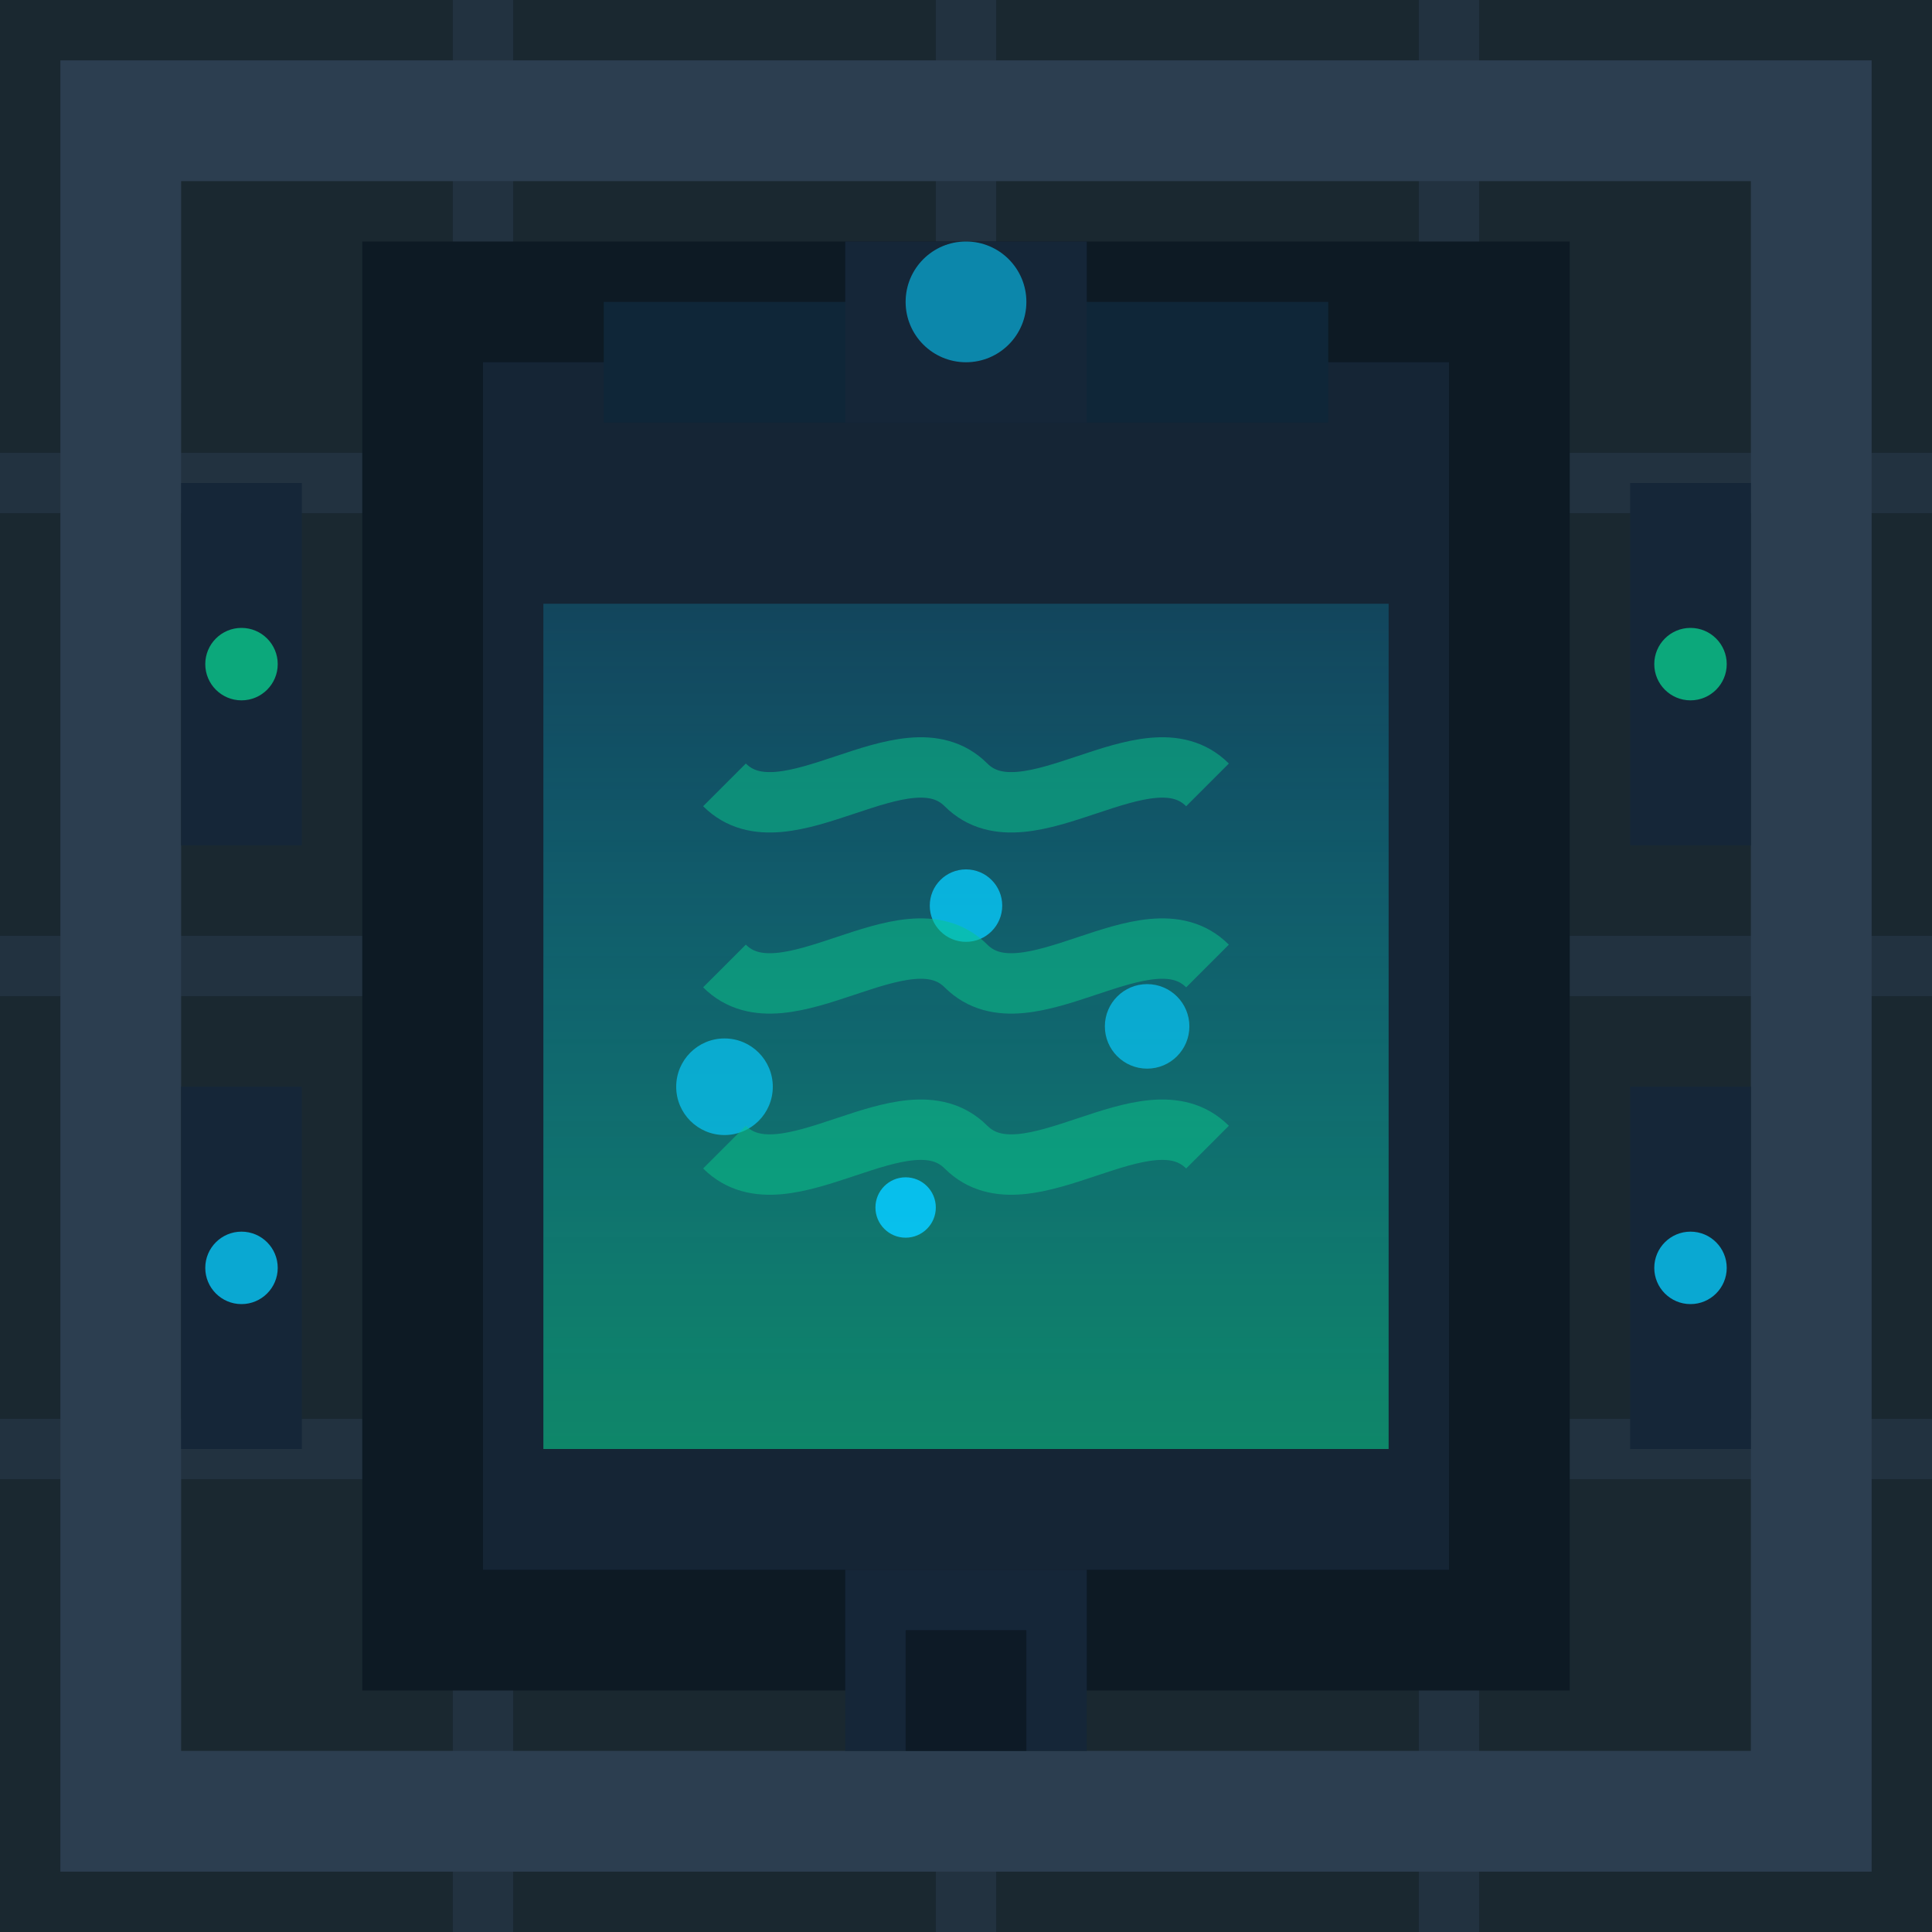
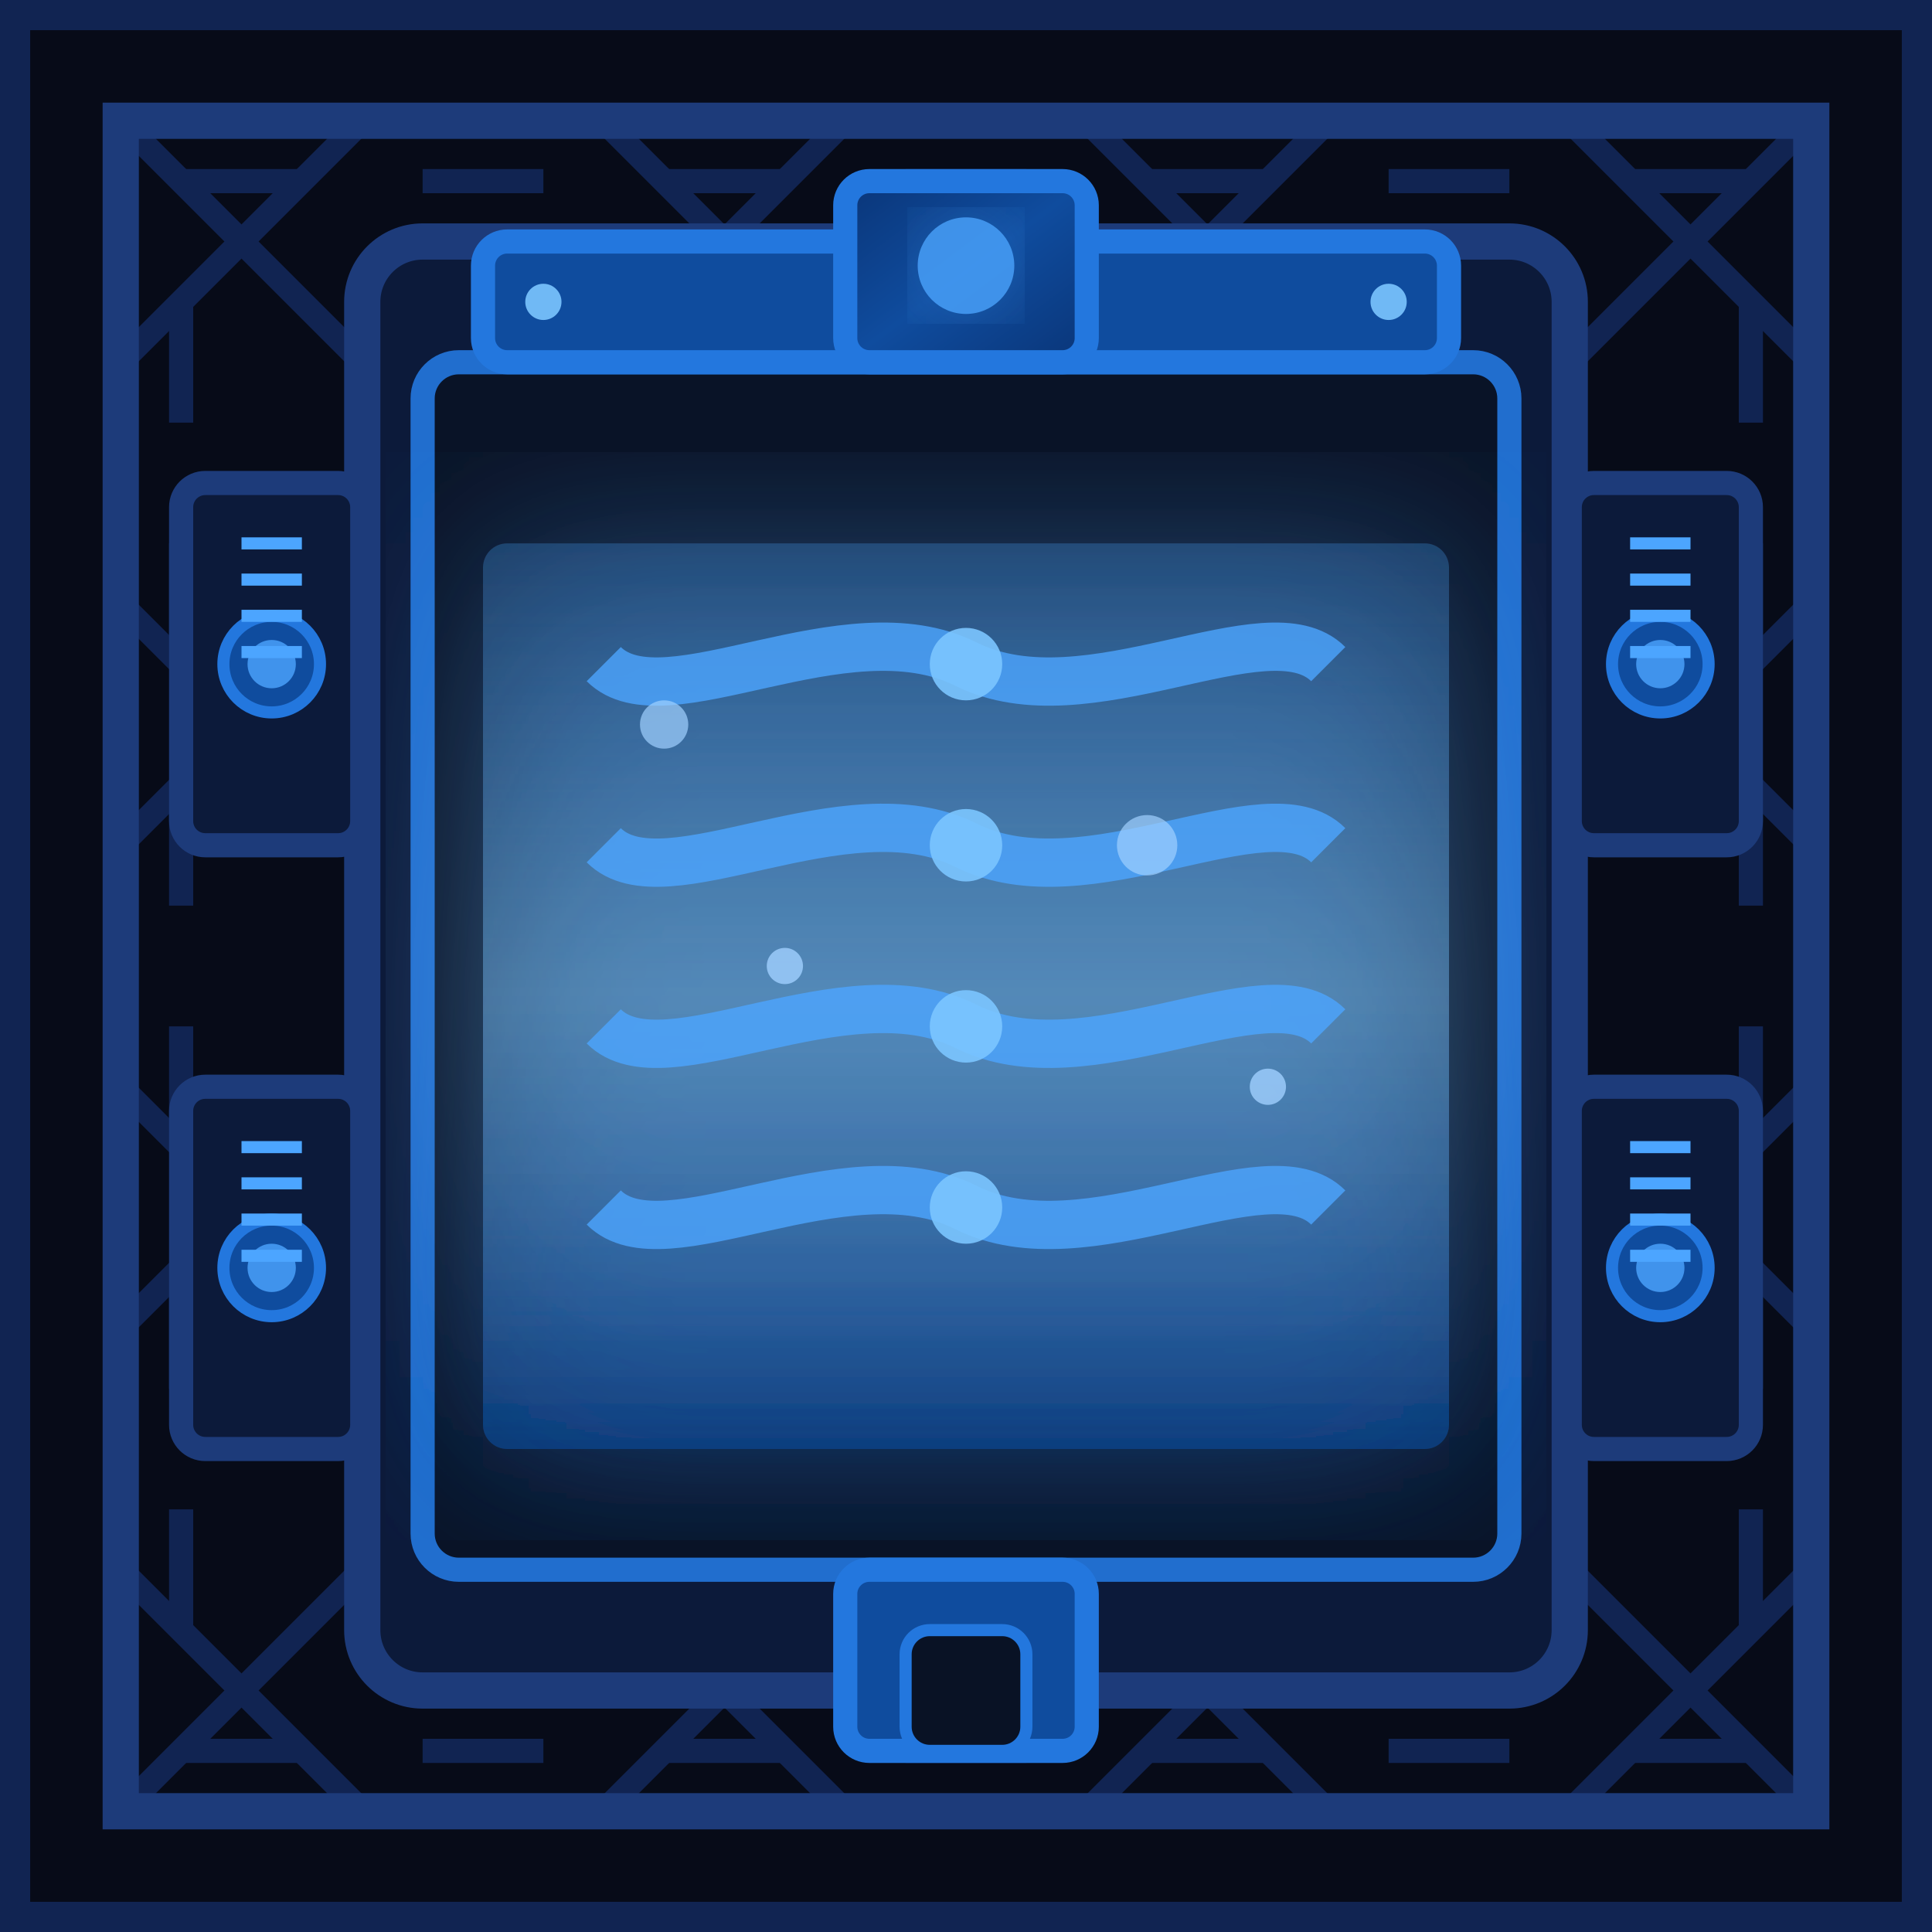
<svg xmlns="http://www.w3.org/2000/svg" width="16" height="16" viewBox="0 0 16 16">
-   <rect width="16" height="16" fill="#1a2830" />
-   <path d="M0,0 L16,0 L16,16 L0,16 Z" fill="#1a2830" />
-   <path d="M0,4 L16,4 M0,8 L16,8 M0,12 L16,12 M4,0 L4,16 M8,0 L8,16 M12,0 L12,16" stroke="#223240" stroke-width="0.5" />
-   <rect x="1" y="1" width="14" height="14" fill="none" stroke="#2c3e50" stroke-width="1" />
-   <rect x="3" y="2" width="10" height="12" fill="#0d1a24" />
-   <rect x="4" y="3" width="8" height="10" fill="#152535" />
  <defs>
+     <filter id="glow">
+       <feGaussianBlur stdDeviation="0.5" result="blur" />
+       <feComposite in="SourceGraphic" in2="blur" operator="over" />
+     </filter>
+     <filter id="liquidGlow">
+       <feGaussianBlur stdDeviation="0.8" result="blur" />
+       <feComposite in="SourceGraphic" in2="blur" operator="over" />
+     </filter>
    <linearGradient id="liquidGradient" x1="0%" y1="0%" x2="0%" y2="100%">
-       <stop offset="0%" stop-color="#07c8f9" stop-opacity="0.2" />
-       <stop offset="100%" stop-color="#0ac88c" stop-opacity="0.6" />
+       <stop offset="0%" stop-color="#4ca5ff" stop-opacity="0.3" />
+       <stop offset="50%" stop-color="#7bc5ff" stop-opacity="0.5" />
+       <stop offset="100%" stop-color="#0f4c9e" stop-opacity="0.7" />
    </linearGradient>
+     <linearGradient id="frameGradient" x1="0%" y1="0%" x2="100%" y2="100%">
+       <stop offset="0%" stop-color="#0a3578" />
+       <stop offset="50%" stop-color="#0f4c9e" />
+       <stop offset="100%" stop-color="#0a3578" />
+     </linearGradient>
+     <pattern id="techPattern" patternUnits="userSpaceOnUse" width="4" height="4">
+       <rect width="4" height="4" fill="#070b18" />
+       <path d="M0,0 L4,4" stroke="#112452" stroke-width="0.2" />
+       <path d="M4,0 L0,4" stroke="#112452" stroke-width="0.2" />
+     </pattern>
  </defs>
-   <rect x="4.5" y="5" width="7" height="7" fill="url(#liquidGradient)" />
-   <circle cx="6" cy="9" r="0.4" fill="#07c8f9" opacity="0.7" />
-   <circle cx="8" cy="7.5" r="0.3" fill="#07c8f9" opacity="0.8" />
-   <circle cx="9.5" cy="8.5" r="0.35" fill="#07c8f9" opacity="0.7" />
-   <circle cx="7.5" cy="10" r="0.25" fill="#07c8f9" opacity="0.9" />
-   <rect x="5" y="2.5" width="6" height="1" fill="#0f2638" />
-   <rect x="7" y="2" width="2" height="1.5" fill="#152638" />
-   <circle cx="8" cy="2.5" r="0.5" fill="#07c8f9" opacity="0.6" />
-   <rect x="1.5" y="4" width="1" height="3" fill="#152638" />
-   <circle cx="2" cy="5.5" r="0.3" fill="#0ac88c" opacity="0.8" />
-   <rect x="1.5" y="9" width="1" height="3" fill="#152638" />
-   <circle cx="2" cy="10.5" r="0.3" fill="#07c8f9" opacity="0.8" />
-   <rect x="13.5" y="4" width="1" height="3" fill="#152638" />
-   <circle cx="14" cy="5.5" r="0.3" fill="#0ac88c" opacity="0.8" />
-   <rect x="13.5" y="9" width="1" height="3" fill="#152638" />
-   <circle cx="14" cy="10.5" r="0.3" fill="#07c8f9" opacity="0.8" />
-   <rect x="7" y="13" width="2" height="1.5" fill="#152638" />
-   <rect x="7.5" y="13.5" width="1" height="1" fill="#0d1a26" />
-   <path d="M6,6.5 C6.5,7 7.5,6 8,6.5 C8.5,7 9.5,6 10,6.5" stroke="#0ac88c" stroke-width="0.5" opacity="0.5" fill="none" />
-   <path d="M6,8 C6.5,8.5 7.5,7.5 8,8 C8.5,8.5 9.5,7.5 10,8" stroke="#0ac88c" stroke-width="0.5" opacity="0.5" fill="none" />
-   <path d="M6,9.5 C6.5,10 7.5,9 8,9.5 C8.5,10 9.5,9 10,9.5" stroke="#0ac88c" stroke-width="0.5" opacity="0.5" fill="none" />
+   <rect width="16" height="16" fill="#070b18" stroke="#112452" stroke-width="0.5" />
+   <rect x="1" y="1" width="14" height="14" fill="url(#techPattern)" stroke="#1d3b7a" stroke-width="0.3" />
+   <rect x="1.5" y="1.5" width="13" height="13" fill="none" stroke="#112452" stroke-width="0.2" stroke-dasharray="1,1" />
+   <rect x="3" y="2" width="10" height="12" rx="0.5" ry="0.5" fill="#0c1a3a" stroke="#1d3b7a" stroke-width="0.3" />
+   <rect x="3.5" y="3" width="9" height="10" rx="0.3" ry="0.3" fill="#091225" stroke="#2377de" stroke-width="0.2" opacity="0.9" />
+   <rect x="4" y="4.5" width="8" height="7.5" rx="0.2" ry="0.2" fill="url(#liquidGradient)" filter="url(#liquidGlow)" opacity="0.9">
+     <animate attributeName="opacity" values="0.7;0.9;0.7" dur="4s" repeatCount="indefinite" />
+   </rect>
+   <path d="M5,5.5 C5.5,6 7,5 8,5.5 C9,6 10.5,5 11,5.5" stroke="#4ca5ff" stroke-width="0.4" opacity="0.8" fill="none">
+     <animate attributeName="opacity" values="0.6;0.8;0.6" dur="3s" repeatCount="indefinite" />
+   </path>
+   <path d="M5,7 C5.5,7.5 7,6.5 8,7 C9,7.5 10.5,6.5 11,7" stroke="#4ca5ff" stroke-width="0.4" opacity="0.8" fill="none">
+     <animate attributeName="opacity" values="0.7;0.9;0.7" dur="3.3s" repeatCount="indefinite" />
+   </path>
+   <path d="M5,8.5 C5.5,9 7,8 8,8.5 C9,9 10.5,8 11,8.5" stroke="#4ca5ff" stroke-width="0.4" opacity="0.8" fill="none">
+     <animate attributeName="opacity" values="0.8;0.6;0.8" dur="3.6s" repeatCount="indefinite" />
+   </path>
+   <path d="M5,10 C5.5,10.5 7,9.5 8,10 C9,10.5 10.5,9.5 11,10" stroke="#4ca5ff" stroke-width="0.4" opacity="0.8" fill="none">
+     <animate attributeName="opacity" values="0.6;0.8;0.6" dur="3.9s" repeatCount="indefinite" />
+   </path>
+   <circle cx="8" cy="5.5" r="0.3" fill="#7bc5ff" opacity="0.9">
+     <animate attributeName="opacity" values="0.7;0.9;0.7" dur="2s" repeatCount="indefinite" />
+   </circle>
+   <circle cx="8" cy="7" r="0.3" fill="#7bc5ff" opacity="0.9">
+     <animate attributeName="opacity" values="0.9;0.7;0.9" dur="2.3s" repeatCount="indefinite" />
+   </circle>
+   <circle cx="8" cy="8.5" r="0.3" fill="#7bc5ff" opacity="0.9">
+     <animate attributeName="opacity" values="0.7;0.9;0.7" dur="2.6s" repeatCount="indefinite" />
+   </circle>
+   <circle cx="8" cy="10" r="0.3" fill="#7bc5ff" opacity="0.9">
+     <animate attributeName="opacity" values="0.9;0.7;0.9" dur="2.9s" repeatCount="indefinite" />
+   </circle>
+   <circle cx="5.5" cy="6" r="0.2" fill="#a0d0ff" opacity="0.7">
+     <animate attributeName="cy" values="9;5;9" dur="5s" repeatCount="indefinite" />
+   </circle>
+   <circle cx="6.5" cy="8" r="0.15" fill="#a0d0ff" opacity="0.8">
+     <animate attributeName="cy" values="11;6;11" dur="6s" repeatCount="indefinite" />
+   </circle>
+   <circle cx="9.5" cy="7" r="0.25" fill="#a0d0ff" opacity="0.7">
+     <animate attributeName="cy" values="10;5;10" dur="5.5s" repeatCount="indefinite" />
+   </circle>
+   <circle cx="10.5" cy="9" r="0.15" fill="#a0d0ff" opacity="0.8">
+     <animate attributeName="cy" values="11;7;11" dur="6.5s" repeatCount="indefinite" />
+   </circle>
+   <rect x="4" y="2" width="8" height="1" rx="0.2" ry="0.2" fill="#0f4c9e" stroke="#2377de" stroke-width="0.2" />
+   <rect x="7" y="1.5" width="2" height="1.5" rx="0.2" ry="0.2" fill="url(#frameGradient)" stroke="#2377de" stroke-width="0.2" />
+   <circle cx="8" cy="2.2" r="0.4" fill="#4ca5ff" filter="url(#glow)" opacity="0.8">
+     <animate attributeName="opacity" values="0.6;0.9;0.6" dur="2s" repeatCount="indefinite" />
+   </circle>
+   <rect x="1.5" y="4" width="1.5" height="3" rx="0.2" ry="0.2" fill="#0c1a3a" stroke="#1d3b7a" stroke-width="0.2" />
+   <circle cx="2.25" cy="5.5" r="0.4" fill="#0f4c9e" stroke="#2377de" stroke-width="0.1" />
+   <circle cx="2.25" cy="5.5" r="0.2" fill="#4ca5ff" opacity="0.8">
+     <animate attributeName="opacity" values="0.6;0.9;0.6" dur="1.5s" repeatCount="indefinite" />
+   </circle>
+   <rect x="1.5" y="9" width="1.5" height="3" rx="0.2" ry="0.2" fill="#0c1a3a" stroke="#1d3b7a" stroke-width="0.2" />
+   <circle cx="2.25" cy="10.5" r="0.4" fill="#0f4c9e" stroke="#2377de" stroke-width="0.1" />
+   <circle cx="2.25" cy="10.5" r="0.2" fill="#4ca5ff" opacity="0.8">
+     <animate attributeName="opacity" values="0.6;0.9;0.6" dur="1.8s" repeatCount="indefinite" />
+   </circle>
+   <rect x="13" y="4" width="1.5" height="3" rx="0.2" ry="0.2" fill="#0c1a3a" stroke="#1d3b7a" stroke-width="0.2" />
+   <circle cx="13.75" cy="5.5" r="0.4" fill="#0f4c9e" stroke="#2377de" stroke-width="0.1" />
+   <circle cx="13.75" cy="5.5" r="0.2" fill="#4ca5ff" opacity="0.8">
+     <animate attributeName="opacity" values="0.6;0.9;0.6" dur="1.5s" repeatCount="indefinite" />
+   </circle>
+   <rect x="13" y="9" width="1.5" height="3" rx="0.2" ry="0.2" fill="#0c1a3a" stroke="#1d3b7a" stroke-width="0.2" />
+   <circle cx="13.75" cy="10.5" r="0.4" fill="#0f4c9e" stroke="#2377de" stroke-width="0.1" />
+   <circle cx="13.75" cy="10.5" r="0.2" fill="#4ca5ff" opacity="0.8">
+     <animate attributeName="opacity" values="0.6;0.9;0.6" dur="1.8s" repeatCount="indefinite" />
+   </circle>
+   <rect x="7" y="13" width="2" height="1.5" rx="0.2" ry="0.2" fill="#0f4c9e" stroke="#2377de" stroke-width="0.2" />
+   <rect x="7.5" y="13.5" width="1" height="1" rx="0.2" ry="0.2" fill="#091225" stroke="#2377de" stroke-width="0.1" />
+   <circle cx="4.5" cy="2.5" r="0.15" fill="#7bc5ff" opacity="0.9">
+     <animate attributeName="opacity" values="0.7;1;0.7" dur="1.2s" repeatCount="indefinite" />
+   </circle>
+   <circle cx="11.5" cy="2.5" r="0.15" fill="#7bc5ff" opacity="0.9">
+     <animate attributeName="opacity" values="1;0.7;1" dur="1.2s" repeatCount="indefinite" />
+   </circle>
+   <line x1="2" y1="4.5" x2="2.5" y2="4.5" stroke="#4ca5ff" stroke-width="0.1" />
+   <line x1="2" y1="4.8" x2="2.5" y2="4.8" stroke="#4ca5ff" stroke-width="0.1" />
+   <line x1="2" y1="5.1" x2="2.5" y2="5.1" stroke="#4ca5ff" stroke-width="0.1" />
+   <line x1="2" y1="5.4" x2="2.5" y2="5.4" stroke="#4ca5ff" stroke-width="0.1" />
+   <line x1="2" y1="9.5" x2="2.5" y2="9.5" stroke="#4ca5ff" stroke-width="0.1" />
+   <line x1="2" y1="9.8" x2="2.5" y2="9.8" stroke="#4ca5ff" stroke-width="0.1" />
+   <line x1="2" y1="10.1" x2="2.5" y2="10.1" stroke="#4ca5ff" stroke-width="0.1" />
+   <line x1="2" y1="10.4" x2="2.5" y2="10.4" stroke="#4ca5ff" stroke-width="0.1" />
+   <line x1="13.5" y1="4.5" x2="14" y2="4.5" stroke="#4ca5ff" stroke-width="0.1" />
+   <line x1="13.5" y1="4.8" x2="14" y2="4.8" stroke="#4ca5ff" stroke-width="0.1" />
+   <line x1="13.5" y1="5.1" x2="14" y2="5.1" stroke="#4ca5ff" stroke-width="0.1" />
+   <line x1="13.5" y1="5.4" x2="14" y2="5.4" stroke="#4ca5ff" stroke-width="0.1" />
+   <line x1="13.5" y1="9.5" x2="14" y2="9.5" stroke="#4ca5ff" stroke-width="0.1" />
+   <line x1="13.5" y1="9.8" x2="14" y2="9.8" stroke="#4ca5ff" stroke-width="0.1" />
+   <line x1="13.5" y1="10.1" x2="14" y2="10.1" stroke="#4ca5ff" stroke-width="0.1" />
+   <line x1="13.5" y1="10.4" x2="14" y2="10.4" stroke="#4ca5ff" stroke-width="0.1" />
</svg>
